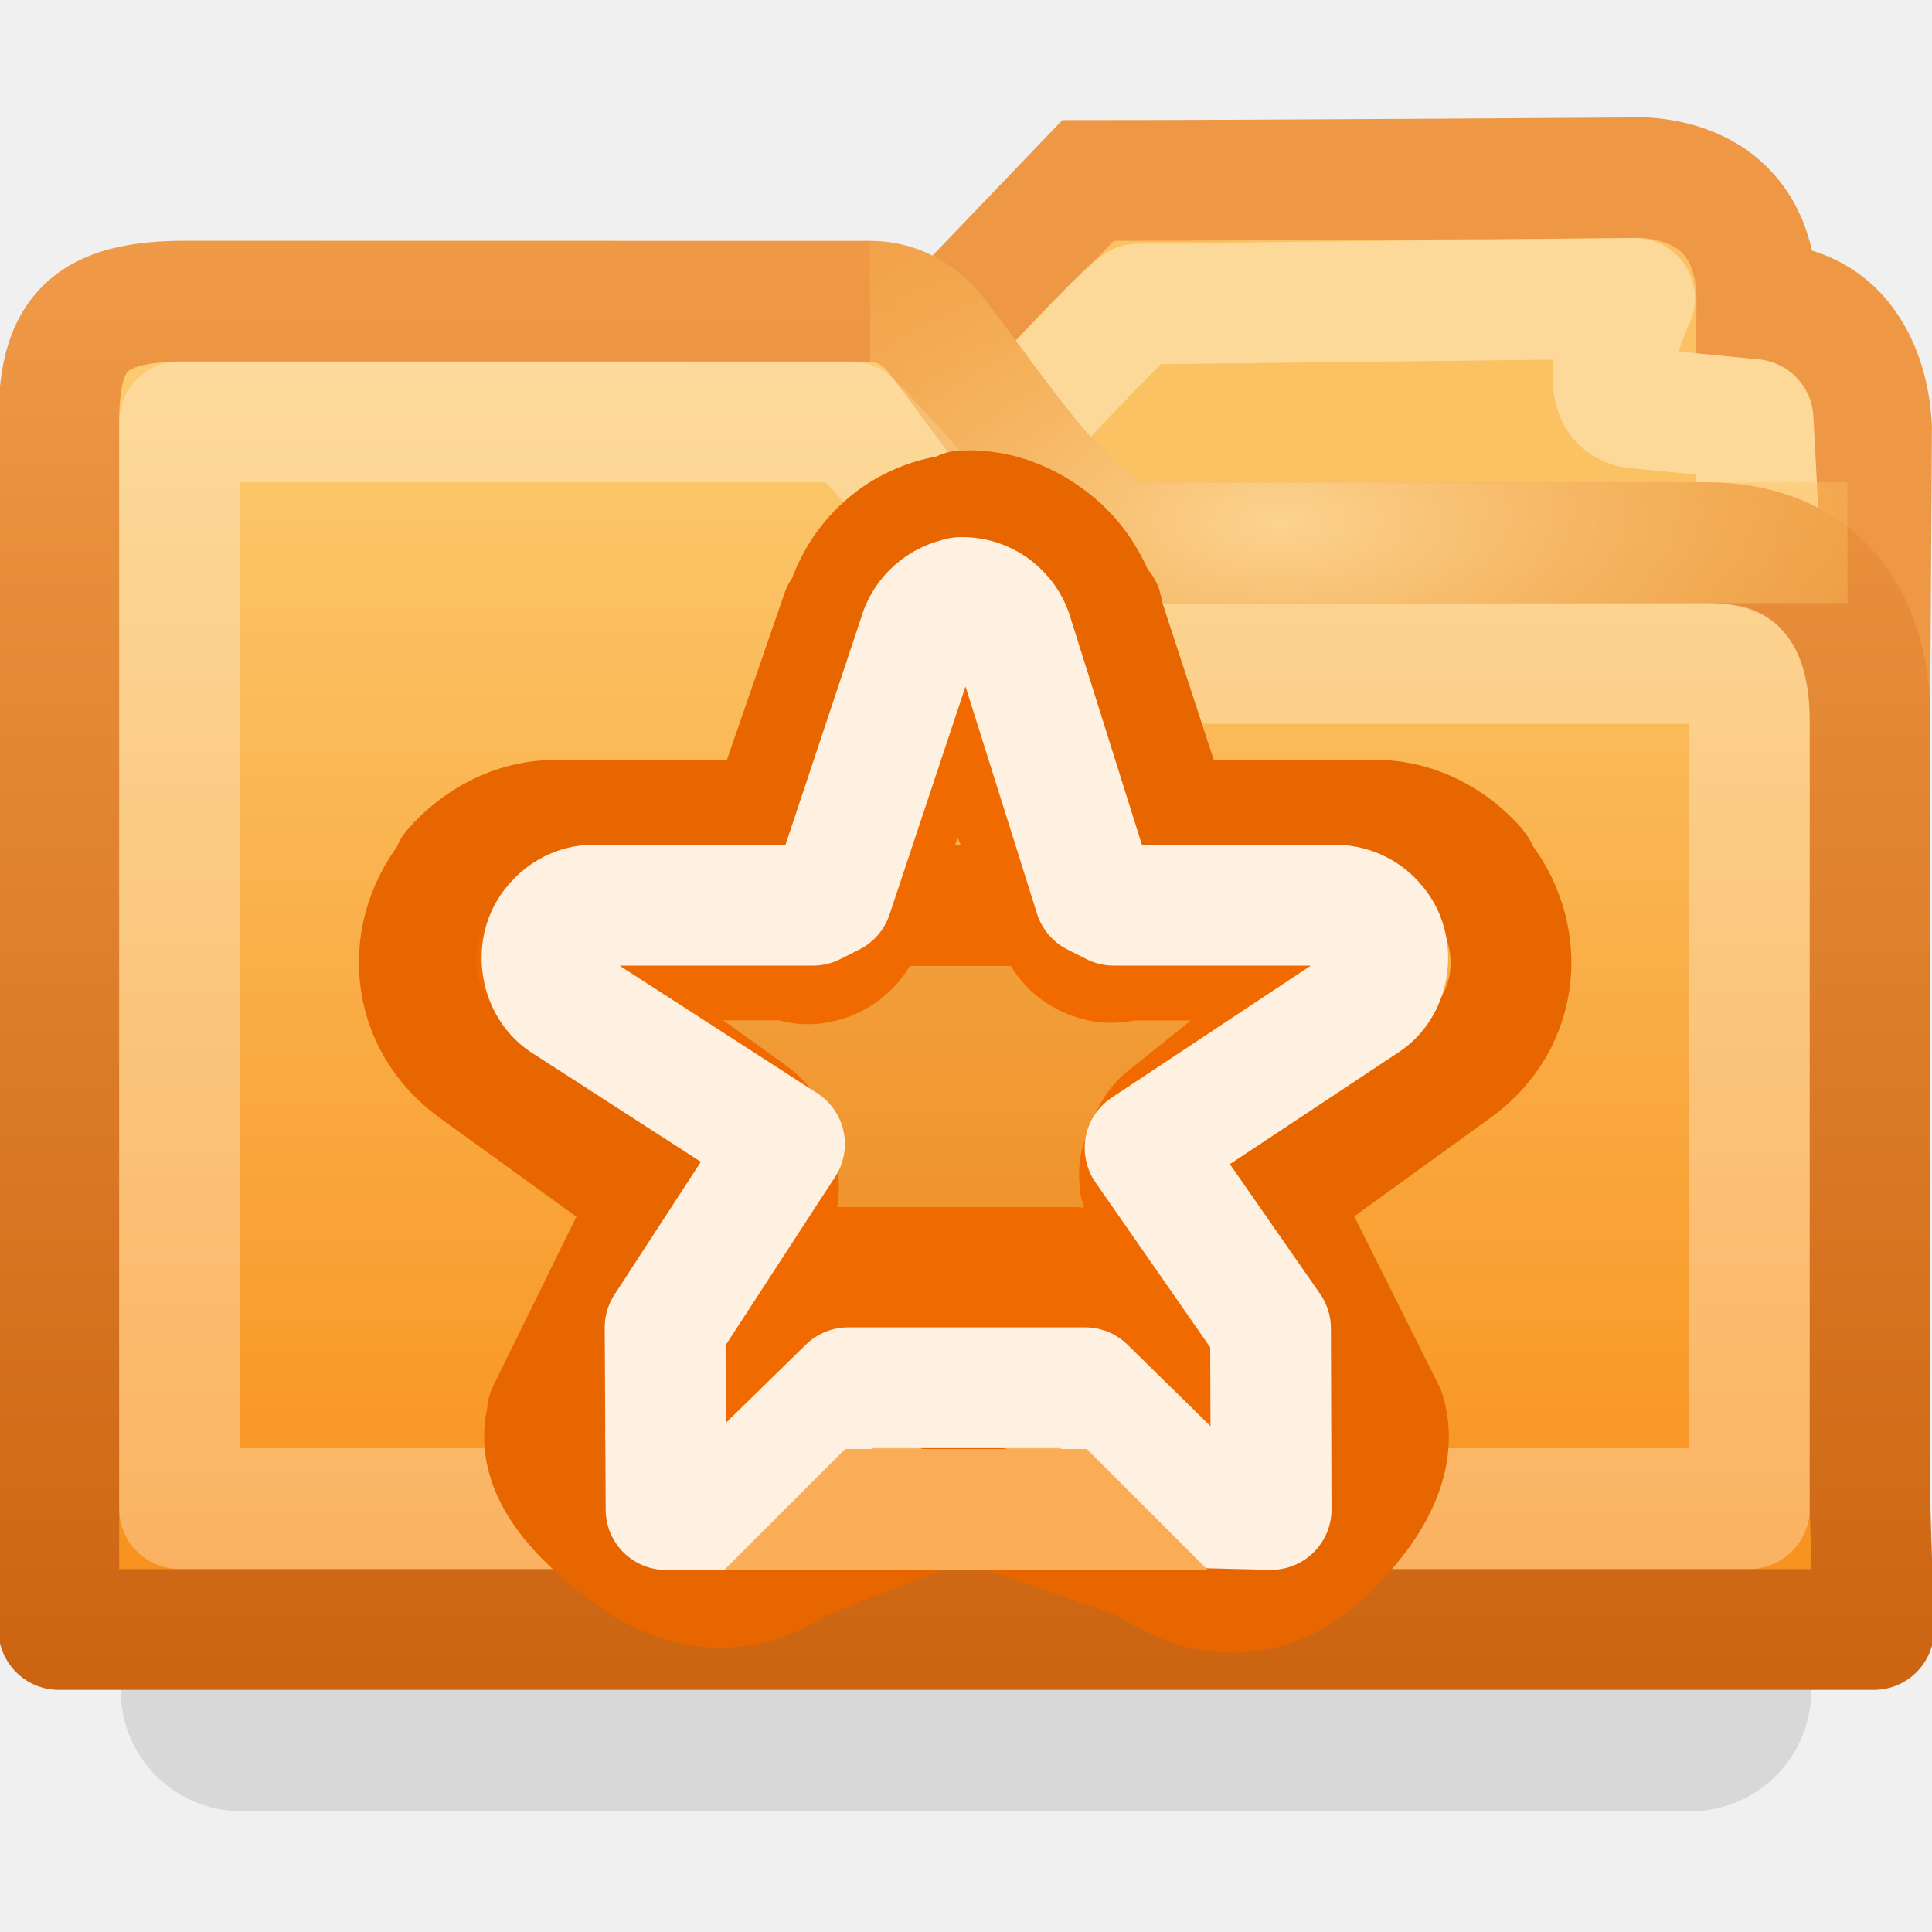
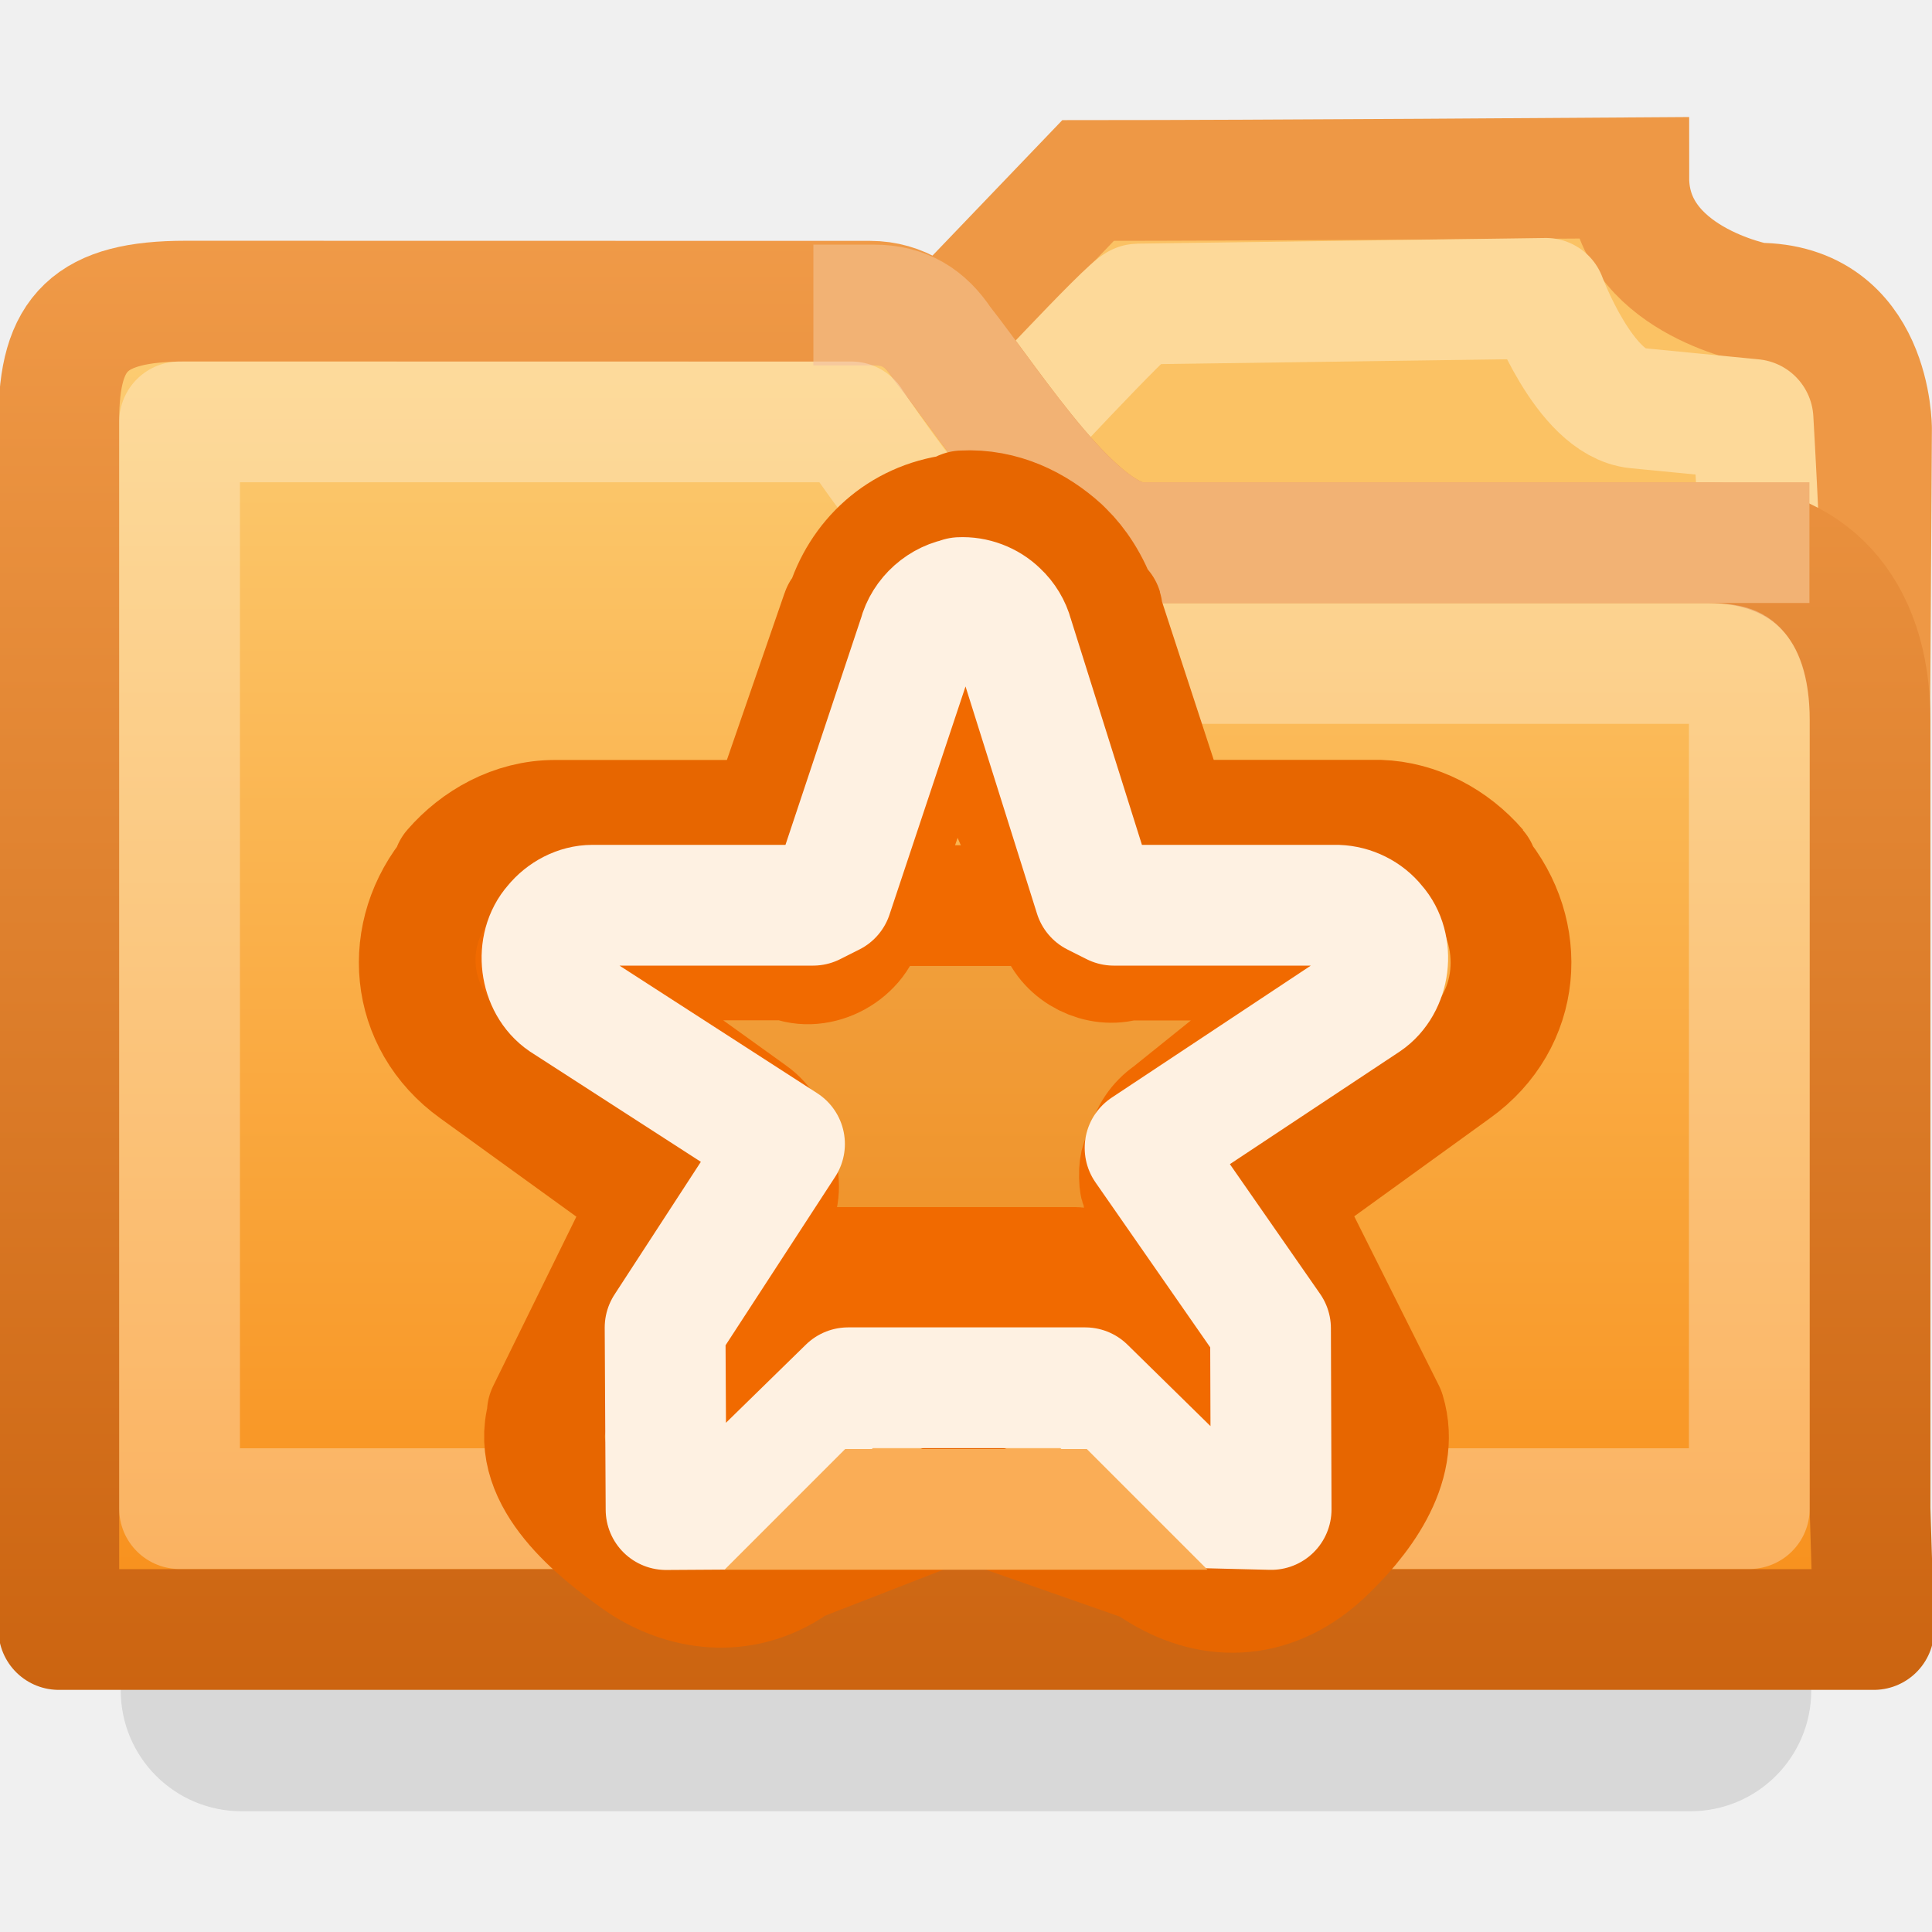
<svg xmlns="http://www.w3.org/2000/svg" xmlns:xlink="http://www.w3.org/1999/xlink" width="16" height="16" id="svg2" version="1.1">
  <defs id="defs4">
    <linearGradient id="linearGradient7980">
      <stop style="stop-color:#fcd390;stop-opacity:1" offset="0" id="stop7982" />
      <stop style="stop-color:#fab33e;stop-opacity:0;" offset="1" id="stop7984" />
    </linearGradient>
    <linearGradient id="linearGradient7918">
      <stop style="stop-color:#fde08f;stop-opacity:1" offset="0" id="stop7920" />
      <stop style="stop-color:#f88e19;stop-opacity:1" offset="1" id="stop7922" />
    </linearGradient>
    <linearGradient id="linearGradient7880">
      <stop id="stop7882" offset="0" style="stop-color:#c15400;stop-opacity:1" />
      <stop id="stop7884" offset="1" style="stop-color:#ffb15f;stop-opacity:1" />
    </linearGradient>
    <radialGradient r="4.662" fy="503.369" fx="719.813" cy="503.369" cx="719.813" gradientTransform="matrix(1,0,0,0.3364929,0,333.9892)" gradientUnits="userSpaceOnUse" id="radialGradient3595" xlink:href="#linearGradient10116" />
    <linearGradient id="linearGradient10116">
      <stop id="stop10118" offset="0" style="stop-color:#000000;stop-opacity:1;" />
      <stop id="stop10120" offset="1" style="stop-color:#000000;stop-opacity:0;" />
    </linearGradient>
    <linearGradient id="linearGradient10048">
      <stop id="stop10050" offset="0" style="stop-color:#f4e3d7;stop-opacity:1;" />
      <stop id="stop10052" offset="1" style="stop-color:#f4e3d7;stop-opacity:0;" />
    </linearGradient>
    <filter id="filter3330" x="0" y="0" width="1" height="1" color-interpolation-filters="sRGB">
      <feColorMatrix id="feColorMatrix3332" type="saturate" values="0" />
    </filter>
    <linearGradient id="linearGradient4347-6">
      <stop id="stop4349-3" offset="0" style="stop-color:#ffffff;stop-opacity:1;" />
      <stop style="stop-color:#ffffff;stop-opacity:0.498;" offset="0.5" id="stop16444" />
      <stop id="stop4351-6" offset="1" style="stop-color:#ffffff;stop-opacity:0;" />
    </linearGradient>
    <linearGradient id="linearGradient4101">
      <stop id="stop4103" offset="0" style="stop-color:#ffffff;stop-opacity:1;" />
      <stop style="stop-color:#ffffff;stop-opacity:0.806;" offset="0.6" id="stop4109" />
      <stop id="stop4105" offset="1" style="stop-color:#ffffff;stop-opacity:0;" />
    </linearGradient>
    <linearGradient id="linearGradient4156">
      <stop id="stop4158" offset="0" style="stop-color:#ffffff;stop-opacity:1;" />
      <stop style="stop-color:#ffffff;stop-opacity:0.788;" offset="0.731" id="stop4180" />
      <stop id="stop4160" offset="1" style="stop-color:#ffffff;stop-opacity:0;" />
    </linearGradient>
    <linearGradient id="linearGradient4314">
      <stop style="stop-color:#ffffff;stop-opacity:1;" offset="0" id="stop4316" />
      <stop id="stop4318" offset="0.596" style="stop-color:#ffffff;stop-opacity:0.447;" />
      <stop style="stop-color:#ffffff;stop-opacity:0;" offset="1" id="stop4320" />
    </linearGradient>
    <linearGradient id="linearGradient4324">
      <stop style="stop-color:#ffffff;stop-opacity:1;" offset="0" id="stop4326" />
      <stop id="stop4328" offset="0.711" style="stop-color:#ffffff;stop-opacity:0.653;" />
      <stop style="stop-color:#ffffff;stop-opacity:0;" offset="1" id="stop4330" />
    </linearGradient>
    <linearGradient id="linearGradient4347">
      <stop id="stop4349" offset="0" style="stop-color:#ffffff;stop-opacity:1;" />
      <stop id="stop4351" offset="1" style="stop-color:#ffffff;stop-opacity:0;" />
    </linearGradient>
    <linearGradient id="linearGradient4613">
      <stop id="stop4615" offset="0" style="stop-color:#ffffff;stop-opacity:1;" />
      <stop id="stop4617" offset="1" style="stop-color:#ffffff;stop-opacity:0;" />
    </linearGradient>
    <linearGradient id="linearGradient3423">
      <stop id="stop3425" offset="0" style="stop-color:#ffffff;stop-opacity:1;" />
      <stop id="stop3427" offset="1" style="stop-color:#ffffff;stop-opacity:0;" />
    </linearGradient>
    <linearGradient id="linearGradient4908">
      <stop id="stop4910" offset="0" style="stop-color:#ce5c00;stop-opacity:1" />
      <stop id="stop4912" offset="1" style="stop-color:#f57900;stop-opacity:1" />
    </linearGradient>
    <linearGradient id="linearGradient4989">
      <stop style="stop-color:#f57900;stop-opacity:1" offset="0" id="stop4991" />
      <stop id="stop4993" offset="0.06" style="stop-color:#fcaf3e;stop-opacity:1" />
      <stop id="stop4995" offset="0.178" style="stop-color:#fcaf3e;stop-opacity:1" />
      <stop style="stop-color:#f57900;stop-opacity:1" offset="0.894" id="stop4997" />
      <stop id="stop4999" offset="1" style="stop-color:#ce5c00;stop-opacity:1" />
    </linearGradient>
    <linearGradient id="linearGradient4733">
      <stop style="stop-color:#ffffff;stop-opacity:1;" offset="0" id="stop4735" />
      <stop style="stop-color:#ffffff;stop-opacity:0;" offset="1" id="stop4737" />
    </linearGradient>
    <linearGradient id="linearGradient5400">
      <stop style="stop-color:#ffffff;stop-opacity:1;" offset="0" id="stop5402" />
      <stop id="stop4610" offset="0.5" style="stop-color:#ffffff;stop-opacity:0.498;" />
      <stop style="stop-color:#ffffff;stop-opacity:0;" offset="1" id="stop5404" />
    </linearGradient>
    <linearGradient id="linearGradient4775">
      <stop style="stop-color:#ffffff;stop-opacity:1;" offset="0" id="stop4777" />
      <stop style="stop-color:#ffffff;stop-opacity:0;" offset="1" id="stop4779" />
    </linearGradient>
    <linearGradient id="linearGradient11481">
      <stop style="stop-color:#a04600;stop-opacity:1" offset="0" id="stop11483" />
      <stop style="stop-color:#ce5c00;stop-opacity:1" offset="1" id="stop11485" />
    </linearGradient>
    <radialGradient xlink:href="#linearGradient10048" id="radialGradient6711" gradientUnits="userSpaceOnUse" gradientTransform="matrix(1.448192,1.4653496e-7,-2.6752458e-7,2.643915,-280.568,-832.4725)" cx="626" cy="505.223" fx="626" fy="505.223" r="30.536" />
    <radialGradient xlink:href="#linearGradient4347-6" id="radialGradient7369" gradientUnits="userSpaceOnUse" gradientTransform="matrix(0.950288,0.00603037,-0.09460436,0.2867035,57.05709,330.1661)" cx="147.016" cy="525.86" fx="147.016" fy="525.86" r="103.047" />
    <linearGradient xlink:href="#linearGradient4775" id="linearGradient7374" gradientUnits="userSpaceOnUse" x1="311.834" y1="184.761" x2="315.698" y2="202.059" gradientTransform="translate(-97.79137,492.6015)" />
    <linearGradient xlink:href="#linearGradient4989" id="linearGradient7378" gradientUnits="userSpaceOnUse" gradientTransform="matrix(0.2896846,0,0,0.1769029,205.0759,675.6435)" x1="25.054" y1="71.491" x2="25.054" y2="3.295" />
    <linearGradient xlink:href="#linearGradient11481" id="linearGradient7380" gradientUnits="userSpaceOnUse" x1="306.25" y1="195" x2="306.414" y2="185.049" gradientTransform="translate(-97.79137,492.6015)" />
    <radialGradient xlink:href="#linearGradient4613" id="radialGradient7383" gradientUnits="userSpaceOnUse" gradientTransform="matrix(2.548923,0,0,0.5173029,-573.2007,580.6517)" cx="306.105" cy="179.007" fx="306.105" fy="179.007" r="8.609" />
    <linearGradient xlink:href="#linearGradient4908" id="linearGradient7386" gradientUnits="userSpaceOnUse" gradientTransform="matrix(0.3088951,0,0,0.2737476,205.1475,670.0797)" x1="24.866" y1="31.315" x2="24.866" y2="15.929" />
    <linearGradient xlink:href="#linearGradient11481" id="linearGradient7388" gradientUnits="userSpaceOnUse" x1="311.83" y1="193.611" x2="314.995" y2="181.801" gradientTransform="translate(-97.79137,492.6015)" />
    <radialGradient xlink:href="#linearGradient4347-6" id="radialGradient7518" gradientUnits="userSpaceOnUse" gradientTransform="matrix(0.950288,0.00603037,-0.09460436,0.2867035,57.05709,330.1661)" cx="147.016" cy="525.86" fx="147.016" fy="525.86" r="103.047" />
    <linearGradient xlink:href="#linearGradient4775" id="linearGradient7523" gradientUnits="userSpaceOnUse" x1="311.834" y1="184.761" x2="315.698" y2="202.059" gradientTransform="translate(-127.7914,492.6015)" />
    <linearGradient xlink:href="#linearGradient4989" id="linearGradient7527" gradientUnits="userSpaceOnUse" gradientTransform="matrix(0.2896846,0,0,0.1769029,175.0759,675.6435)" x1="25.054" y1="71.491" x2="25.054" y2="3.295" />
    <linearGradient xlink:href="#linearGradient11481" id="linearGradient7529" gradientUnits="userSpaceOnUse" x1="306.25" y1="195" x2="306.414" y2="185.049" gradientTransform="translate(-127.7914,492.6015)" />
    <radialGradient xlink:href="#linearGradient4613" id="radialGradient7532" gradientUnits="userSpaceOnUse" gradientTransform="matrix(2.548923,0,0,0.5173029,-603.2007,580.6517)" cx="306.105" cy="179.007" fx="306.105" fy="179.007" r="8.609" />
    <linearGradient xlink:href="#linearGradient4908" id="linearGradient7535" gradientUnits="userSpaceOnUse" gradientTransform="matrix(0.3088951,0,0,0.2737476,175.1475,670.0797)" x1="24.866" y1="31.315" x2="24.866" y2="15.929" />
    <linearGradient xlink:href="#linearGradient11481" id="linearGradient7537" gradientUnits="userSpaceOnUse" x1="311.83" y1="193.611" x2="314.995" y2="181.801" gradientTransform="translate(-127.7914,492.6015)" />
    <radialGradient xlink:href="#linearGradient5400" id="radialGradient7590" gradientUnits="userSpaceOnUse" gradientTransform="matrix(3.406793,-0.03144387,0.00783616,0.8264826,-770.7202,23.24866)" cx="319.98" cy="76" fx="319.98" fy="76" r="21.978" />
    <linearGradient xlink:href="#linearGradient7880" id="linearGradient7643" gradientUnits="userSpaceOnUse" x1="314.467" y1="238.559" x2="314.467" y2="217.861" gradientTransform="matrix(-1,0,0,1,535.9864,488.3568)" />
    <linearGradient xlink:href="#linearGradient4733" id="linearGradient7792" gradientUnits="userSpaceOnUse" x1="305.5" y1="149.188" x2="305.5" y2="155.219" />
    <linearGradient xlink:href="#linearGradient11481" id="linearGradient7796" gradientUnits="userSpaceOnUse" x1="319" y1="154.299" x2="319" y2="135.5" gradientTransform="translate(-127.7914,492.6015)" />
    <linearGradient xlink:href="#linearGradient11481" id="linearGradient7814" gradientUnits="userSpaceOnUse" x1="320.875" y1="146.762" x2="320.875" y2="131.507" gradientTransform="translate(-127.7914,492.6015)" />
    <radialGradient xlink:href="#linearGradient3423" id="radialGradient7828" gradientUnits="userSpaceOnUse" gradientTransform="matrix(16.00781,0,3.4745063e-5,43.85714,-752.2694,-3567.847)" cx="50.125" cy="82.962" fx="50.125" fy="82.962" r="0.875" />
    <radialGradient xlink:href="#linearGradient4156" id="radialGradient7832" gradientUnits="userSpaceOnUse" gradientTransform="matrix(0.2617769,0,0,0.09689606,163.9823,603.3647)" cx="70.156" cy="220.499" fx="70.156" fy="220.499" r="100" />
    <linearGradient xlink:href="#linearGradient4908" id="linearGradient7836" gradientUnits="userSpaceOnUse" gradientTransform="matrix(0.7044455,0,0,0.6819468,175.0454,619.1467)" x1="14.956" y1="24.754" x2="14.956" y2="9.849" />
    <radialGradient xlink:href="#linearGradient4347" id="radialGradient7842" gradientUnits="userSpaceOnUse" gradientTransform="matrix(1.586921,1.2598559e-7,-5.9772551e-8,0.7528981,-86.28652,85.89953)" cx="147.016" cy="525.86" fx="147.016" fy="525.86" r="103.047" />
    <radialGradient xlink:href="#linearGradient4101" id="radialGradient7853" gradientUnits="userSpaceOnUse" gradientTransform="matrix(0.1878179,0,0,0.04932575,165.2489,614.3811)" cx="101.698" cy="315.187" fx="101.698" fy="315.187" r="108.002" />
    <linearGradient xlink:href="#linearGradient4989" id="linearGradient7856" gradientUnits="userSpaceOnUse" gradientTransform="matrix(0.1312745,0,0,0.1170808,171.7799,618.7192)" x1="174" y1="232.98" x2="174" y2="68.858" />
    <radialGradient xlink:href="#linearGradient4324" id="radialGradient7864" gradientUnits="userSpaceOnUse" gradientTransform="matrix(39.80677,0,0,18.27924,-1743.879,-7086.65)" cx="44.937" cy="410.125" fx="44.937" fy="410.125" r="3.469" />
    <radialGradient xlink:href="#linearGradient4314" id="radialGradient7866" gradientUnits="userSpaceOnUse" gradientTransform="matrix(19.02321,0,0,16.56587,-4507.514,-6226.346)" cx="250.095" cy="400" fx="250.095" fy="400" r="4.439" />
    <linearGradient xlink:href="#linearGradient7918" id="linearGradient7924" x1="226.174" y1="726.736" x2="226.174" y2="741.033" gradientUnits="userSpaceOnUse" gradientTransform="translate(-2,-18)" />
    <radialGradient xlink:href="#linearGradient7980" id="radialGradient7986" cx="227.678" cy="713.869" fx="227.678" fy="713.869" r="4.641" gradientTransform="matrix(1.685068,0,0,0.8113335,-156.0577,134.4941)" gradientUnits="userSpaceOnUse" />
  </defs>
  <g id="layer1" transform="translate(-217,-709.3622)">
    <rect y="758.601" x="178.209" width="120" style="fill:#eeeeec;fill-opacity:1;fill-rule:nonzero;stroke:none;stroke-width:2;marker:none;visibility:visible;display:none;overflow:visible;enable-background:accumulate" id="rect3589" height="24" />
    <rect height="48" id="rect4698" style="fill:#eeeeec;fill-opacity:1;fill-rule:nonzero;stroke:none;stroke-width:2;marker:none;visibility:visible;display:none;overflow:visible;enable-background:accumulate" width="48" x="168.209" y="542.601" />
    <rect height="32" id="rect4700" style="fill:#eeeeec;fill-opacity:1;fill-rule:nonzero;stroke:none;stroke-width:2;marker:none;visibility:visible;display:none;overflow:visible;enable-background:accumulate" width="32" x="175.209" y="618.601" />
    <rect height="22" id="rect4702" style="fill:#eeeeec;fill-opacity:1;fill-rule:nonzero;stroke:none;stroke-width:2;marker:none;visibility:visible;display:none;overflow:visible;enable-background:accumulate" width="22" x="175.209" y="669.601" />
    <rect height="16" id="rect4704" style="fill:#eeeeec;fill-opacity:1;fill-rule:nonzero;stroke:none;stroke-width:2;marker:none;visibility:visible;display:none;overflow:visible;enable-background:accumulate" width="16" x="175.209" y="711.601" />
    <rect height="24" id="rect4706" style="fill:#eeeeec;fill-opacity:1;fill-rule:nonzero;stroke:none;stroke-width:2;marker:none;visibility:visible;display:none;overflow:visible;enable-background:accumulate" width="24" x="174.209" y="668.601" />
    <rect height="256" id="rect4708" style="fill:#eeeeec;fill-opacity:1;fill-rule:nonzero;stroke:none;stroke-width:2;marker:none;visibility:visible;display:none;overflow:visible;enable-background:accumulate" width="256" x="-107.791" y="520.601" />
    <text id="text4710" style="font-size:18.301px;font-style:normal;font-weight:normal;fill:#000000;fill-opacity:1;stroke:none;display:none;enable-background:new;font-family:Bitstream Vera Sans" x="-106.821" xml:space="preserve" y="514.115">
      <tspan id="tspan4712" x="-106.821" y="514.115">places</tspan>
    </text>
    <text id="text4714" style="font-size:18.301px;font-style:normal;font-variant:normal;font-weight:bold;font-stretch:normal;text-align:start;line-height:125%;writing-mode:lr-tb;text-anchor:start;fill:#000000;fill-opacity:1;stroke:none;display:none;enable-background:new;font-family:Droid Sans;-inkscape-font-specification:Droid Sans Bold" x="14.179" xml:space="preserve" y="514.115">
      <tspan id="tspan4716" x="14.179" y="514.115">sparkleshare</tspan>
    </text>
    <rect y="669.601" x="205.209" width="22" style="fill:#ededed;fill-opacity:1;fill-rule:nonzero;stroke:none;stroke-width:2;marker:none;visibility:visible;display:none;overflow:visible;enable-background:accumulate" id="rect22378" height="22" />
    <rect y="668.601" x="204.209" width="24" style="fill:#ededed;fill-opacity:1;fill-rule:nonzero;stroke:none;stroke-width:2;marker:none;visibility:visible;display:none;overflow:visible;enable-background:accumulate" id="rect22380" height="24" />
    <path transform="translate(-1.7e-5,1.000001)" d="m 300.531,53.531 0,34.844 c 0,0.203 0.07,0.285 0.094,0.312 0.024,0.027 -0.002,0.031 0.062,0.031 l 38.75,0 c 0.009,-0.03 0.031,-0.036 0.031,-0.188 l 0,-31.031 -19.156,0 c -0.454,10e-7 -1.386,-0.107 -2.094,-0.875 l -2.688,-2.906 c -0.161,-0.174 -0.309,-0.188 -0.469,-0.188 l -14.531,0 z" id="path10402" style="opacity:0.1;fill:none;stroke:#ffffff;stroke-width:1;stroke-linejoin:round;display:inline;enable-background:new" />
    <path xlink:href="#path9590" style="opacity:0.821;fill:none;stroke:url(#radialGradient7590);stroke-width:1.039;stroke-miterlimit:4;stroke-opacity:1;stroke-dasharray:none;marker:none;visibility:visible;display:inline;overflow:visible;enable-background:new" id="path10418" d="m 314.625,61.562 c -0.273,0 -0.507,0.158 -0.719,0.438 l -1.594,2.094 c -0.603,0.796 -1.612,1.375 -2.812,1.375 l -10.875,0 c -0.004,0 0.002,-0.003 -0.031,0.031 -0.033,0.035 -0.032,0.123 -0.031,-0.062 l -0.031,5.312 c -0.012,3.837 -0.045,9.007 0.156,13.188 0.101,2.09 0.259,3.94 0.5,5.188 0.118,0.61 0.268,1.087 0.375,1.312 l 40.875,0 c 0.069,-0.12 0.178,-0.372 0.281,-0.781 0.224,-0.886 0.39,-2.318 0.5,-4.094 0.221,-3.552 0.22,-8.515 0.219,-13.969 l 0,-10.031 c -0.003,-0.002 0.013,0 -0.062,0 l -26.75,0 z" />
    <path d="m 306.5,131.5 0,22 25,0 0,-19.969 -12.312,0 c -0.484,-2e-5 -0.984,-0.193 -1.469,-0.562 l -1.75,-1.344 C 315.78,131.481 315.67,131.5 315.75,131.5 l -9.25,0 z" id="path10440" style="opacity:0.1;fill:none;stroke:#ffffff;stroke-width:1;stroke-linejoin:round;display:inline;enable-background:new" />
    <path style="opacity:0.3;fill:none;stroke:url(#linearGradient7792);stroke-width:1;stroke-linejoin:round;stroke-miterlimit:4;stroke-dasharray:none;marker:none;visibility:visible;display:inline;overflow:visible;enable-background:new" id="path10462" d="m 315.531,136.5 c -0.035,0 -0.069,0.007 -0.344,0.25 l -1.031,0.906 c -0.34,0.3 -0.98,0.875 -1.938,0.875 l -6.719,0 0,13.5 c -9.1e-4,0.877 0.166,1.332 0.25,1.469 l 26.375,0 c -0.275,0 0.374,0.219 0.375,-1.5 l 0,-15.5 -16.969,0 z" />
    <rect ry="0" rx="0" y="682.601" x="548.209" height="0" width="2" id="rect12657-5" style="color:#000000;fill:#888a85;fill-opacity:1;fill-rule:nonzero;stroke:none;stroke-width:1;marker:none;visibility:visible;display:inline;overflow:visible;enable-background:new" />
    <use height="400" width="500" transform="translate(-122.786,742.6013)" id="use3340" xlink:href="#g3326" y="0" x="0" style="display:inline;enable-background:new" />
    <g transform="translate(-71.79137,371.6015)" id="g3695" />
    <rect style="fill:#000000;fill-opacity:0.102;stroke:none" id="rect7878" width="14" height="2" x="218" y="722.362" rx="1" ry="1" />
-     <path id="path10372" d="m 225.023,711.888 0.988,-1.031 c 1.387,-10e-6 4.478,-0.022 4.478,-0.022 0,0 1.07,-0.101 1.061,1.038 0.955,-0.002 0.949,1.042 0.949,1.042 l -0.044,7.41" style="fill:#fbc264;fill-opacity:1;fill-rule:evenodd;stroke:#ee9845;stroke-width:1;stroke-miterlimit:4;stroke-opacity:1;display:inline;enable-background:new" />
-     <path id="path10374" d="m 231.518,720.326 c -1e-5,0.115 -0.073,0.187 -0.188,0.188 l -12.719,0 c -0.115,-10e-6 -0.187,-0.073 -0.188,-0.188 l 0,-6.312 c 1e-5,-0.115 0.073,-0.187 0.188,-0.188 10.978,2.745 6.687,-0.792 6.687,-0.792 0,0 1.068,-1.154 1.129,-1.154 l 4.11,-0.047 c 0,0 -0.415,0.867 0.016,0.909 l 0.965,0.094 c 0,0 0.34,5.783 -4e-5,7.491 z" style="fill:none;stroke:#fdd999;stroke-width:1;stroke-miterlimit:4;stroke-opacity:1;display:inline;enable-background:new;stroke-dasharray:none;stroke-linejoin:round" />
+     <path id="path10372" d="m 225.023,711.888 0.988,-1.031 c 1.387,-10e-6 4.478,-0.022 4.478,-0.022 0,0.84 1.061,1.038 1.061,1.038 0.955,-0.002 0.949,1.042 0.949,1.042 l -0.044,7.41" style="fill:#fbc264;fill-opacity:1;fill-rule:evenodd;stroke:#ee9845;stroke-width:1;stroke-miterlimit:4;stroke-opacity:1;display:inline;enable-background:new" />
+     <path id="path10374" d="m 231.518,720.326 c -1e-5,0.115 -0.073,0.187 -0.188,0.188 l -12.719,0 c -0.115,-10e-6 -0.187,-0.073 -0.188,-0.188 l 0,-6.312 c 1e-5,-0.115 0.073,-0.187 0.188,-0.188 10.978,2.745 6.687,-0.792 6.687,-0.792 0,0 1.068,-1.154 1.129,-1.154 l 3.375,-0.047 c 0,0 0.32,0.867 0.751,0.909 l 0.965,0.094 c 0,0 0.34,5.783 -4e-5,7.491 z" style="fill:none;stroke:#fdd999;stroke-width:1;stroke-linejoin:round;stroke-miterlimit:4;stroke-opacity:1;stroke-dasharray:none;display:inline;enable-background:new" />
    <path style="fill:url(#linearGradient7924);fill-opacity:1;fill-rule:evenodd;stroke:url(#linearGradient7643);stroke-width:1;stroke-linecap:butt;stroke-linejoin:round;stroke-miterlimit:4;stroke-opacity:1;stroke-dashoffset:0;marker:none;visibility:visible;display:inline;overflow:visible;enable-background:new" d="m 224.205,711.857 c 0.255,0 0.46,0.14 0.594,0.344 0.433,0.549 1.124,1.656 1.656,1.656 l 4.688,0 c 0.838,0 1.344,0.543 1.344,1.469 l 0,6.531 0.031,1 -15.031,0 0,-0.969 0,-9.043 c 0,-0.732 0.259,-0.989 1.05,-0.989 z" id="path10377" />
-     <path style="opacity:0.3;fill:none;stroke:#ffffff;stroke-width:1;stroke-linecap:butt;stroke-linejoin:round;stroke-miterlimit:4;stroke-opacity:1;stroke-dashoffset:0;marker:none;visibility:visible;display:inline;overflow:visible;enable-background:new" d="m 224.049,712.857 c 0.747,0.747 1.609,2 2.406,2 l 4.688,0 c 0.203,0 0.224,0.034 0.25,0.062 0.026,0.028 0.094,0.125 0.094,0.406 l 0,6.531 -13,0 0,-9 5.562,0 z" id="path10379" />
-     <path id="path7974" d="m 224.205,711.857 c 0.255,0 0.46,0.14 0.594,0.344 0.433,0.549 1.124,1.656 1.656,1.656 l 5.845,0" style="fill:none;stroke:url(#radialGradient7986);stroke-width:1;stroke-linecap:butt;stroke-linejoin:round;stroke-miterlimit:4;stroke-opacity:1;stroke-dashoffset:0;marker:none;visibility:visible;display:inline;overflow:visible;enable-background:new" />
+     <path id="path3926" d="m 224.236,711.888 c 0.255,0 0.428,0.109 0.562,0.312 0.433,0.549 1.124,1.656 1.656,1.656 l 5.031,0" style="fill:none;stroke:#f2b274;stroke-width:1;stroke-linecap:square;stroke-linejoin:round;stroke-miterlimit:4;stroke-opacity:1;stroke-dasharray:none;stroke-dashoffset:0;marker:none;visibility:visible;display:inline;overflow:visible;enable-background:new" />
+     <path style="opacity:0.3;fill:none;stroke:#ffffff;stroke-width:1;stroke-linecap:butt;stroke-linejoin:round;stroke-miterlimit:4;stroke-opacity:1;stroke-dashoffset:0;marker:none;visibility:visible;display:inline;overflow:visible;enable-background:new" d="m 224.049,712.857 c 0.835,1.233 1.609,2 2.406,2 l 4.688,0 c 0.203,0 0.224,0.034 0.25,0.062 0.026,0.028 0.094,0.125 0.094,0.406 l 0,6.531 -13,0 0,-9 5.562,0 z" id="path10379" />
    <path style="fill:none;stroke:#e76600;stroke-width:1;stroke-linecap:round;stroke-linejoin:round;stroke-miterlimit:4;stroke-opacity:1;stroke-dashoffset:0;marker:none;visibility:visible;display:inline;overflow:visible;enable-background:new" d="m 224.969,713.594 c -0.021,0.009 -0.042,0.02 -0.062,0.031 -0.451,0.058 -0.784,0.369 -0.906,0.781 -0.004,0.015 -0.028,0.017 -0.031,0.031 l -0.594,1.719 -1.781,0 c -0.342,0 -0.644,0.175 -0.844,0.406 -0.007,0.008 0.007,0.023 0,0.031 -0.422,0.499 -0.37,1.225 0.188,1.625 l 1.469,1.062 -0.875,1.781 c -2.3e-4,0.01 -2.3e-4,0.021 0,0.031 -0.148,0.517 0.431,0.961 0.75,1.188 0.32,0.226 0.803,0.344 1.25,0.062 0.011,-0.01 0.021,-0.021 0.031,-0.031 l 1.406,-0.547 1.562,0.547 c 0.01,0.011 0.021,0.021 0.031,0.031 0.449,0.294 0.95,0.287 1.375,-0.094 0.319,-0.295 0.666,-0.743 0.531,-1.188 l -0.891,-1.781 1.469,-1.062 c 0.559,-0.399 0.608,-1.127 0.188,-1.625 -0.003,-0.004 0.003,-0.028 0,-0.031 -0.206,-0.239 -0.5,-0.396 -0.812,-0.406 -0.01,-2.3e-4 -0.021,-2.3e-4 -0.031,0 l -1.703,0 -0.562,-1.719 c -0.003,-0.011 0.003,-0.021 0,-0.031 l -0.031,0 c -0.068,-0.211 -0.186,-0.376 -0.281,-0.469 -0.009,-0.009 -0.022,-0.022 -0.031,-0.031 -0.205,-0.186 -0.485,-0.33 -0.812,-0.312 z" id="path7936" />
    <path style="opacity:0.195;fill:#c95900;fill-opacity:1;stroke:none" d="m 222.892,717.743 1.935,-1.304 2.105,1.282 -0.862,2.491 -2.537,0.022 z" id="rect7940" />
    <path style="fill:none;stroke:#f16a00;stroke-width:1;stroke-linecap:round;stroke-linejoin:round;stroke-miterlimit:4;stroke-opacity:1;stroke-dashoffset:0;marker:none;visibility:visible;display:inline;overflow:visible;enable-background:new" d="m 224.875,714.906 -0.688,2.031 c -0.01,0.011 -0.02,0.021 -0.031,0.031 -0.042,0.271 -0.374,0.454 -0.625,0.344 l -0.031,0 -2.062,0 1.781,1.281 c 0.102,0.072 0.172,0.188 0.188,0.312 l 0.031,0.188 c 0.013,0.062 0.013,0.126 0,0.188 l -0.656,2.031 1.125,-1.453 2,5e-5 1.031,1.453 -0.468,-2.031 0.031,0 c -0.015,-0.044 -0.06,-0.091 -0.062,-0.125 -0.012,-0.15 0.015,-0.176 0.031,-0.219 0.032,-0.085 0.052,-0.162 0.031,-0.062 0.023,-0.113 0.092,-0.216 0.188,-0.281 l 1.593,-1.281 -1.828,0 -0.094,0 c -0.01,3.6e-4 -0.021,3.6e-4 -0.031,0 -0.221,0.071 -0.487,-0.062 -0.562,-0.281 -0.041,-0.133 -0.045,-0.154 0,-0.062 -0.012,-0.02 -0.022,-0.041 -0.031,-0.062 z" id="path7938" />
    <rect style="fill:#f16a00;fill-opacity:1;stroke:none" id="rect7963" width="2" height="1" x="224" y="716.362" />
    <path id="path7916" d="m 224.966,714.312 c -0.168,0.022 -0.316,0.154 -0.358,0.318 l -0.716,2.149 -0.159,0.08 -1.827,0 c -0.122,0 -0.241,0.064 -0.318,0.159 -0.161,0.181 -0.121,0.501 0.079,0.637 l 1.83,1.181 -0.989,1.52 0.008,1.508 0.479,-0.003 1.029,-1.006 1.963,0 1.014,0.995 0.526,0.013 -0.005,-1.5 -1.039,-1.494 1.831,-1.214 c 0.2,-0.136 0.24,-0.456 0.079,-0.637 -0.076,-0.096 -0.196,-0.155 -0.318,-0.159 l -1.851,0 -0.159,-0.08 -0.676,-2.149 c -0.02,-0.075 -0.062,-0.145 -0.12,-0.199 -0.084,-0.082 -0.202,-0.126 -0.318,-0.12 l 0.014,1.3e-4 z" style="fill:none;stroke:#fef1e2;stroke-width:1;stroke-linecap:round;stroke-linejoin:round;stroke-miterlimit:4;stroke-opacity:1;stroke-dasharray:none;stroke-dashoffset:0;marker:none;visibility:visible;display:inline;overflow:visible;enable-background:new" />
    <path style="fill:#faad56;fill-opacity:1;stroke:none" d="m 224,721.362 2,0 1,1 -4,0 z" id="rect7965" />
  </g>
</svg>
